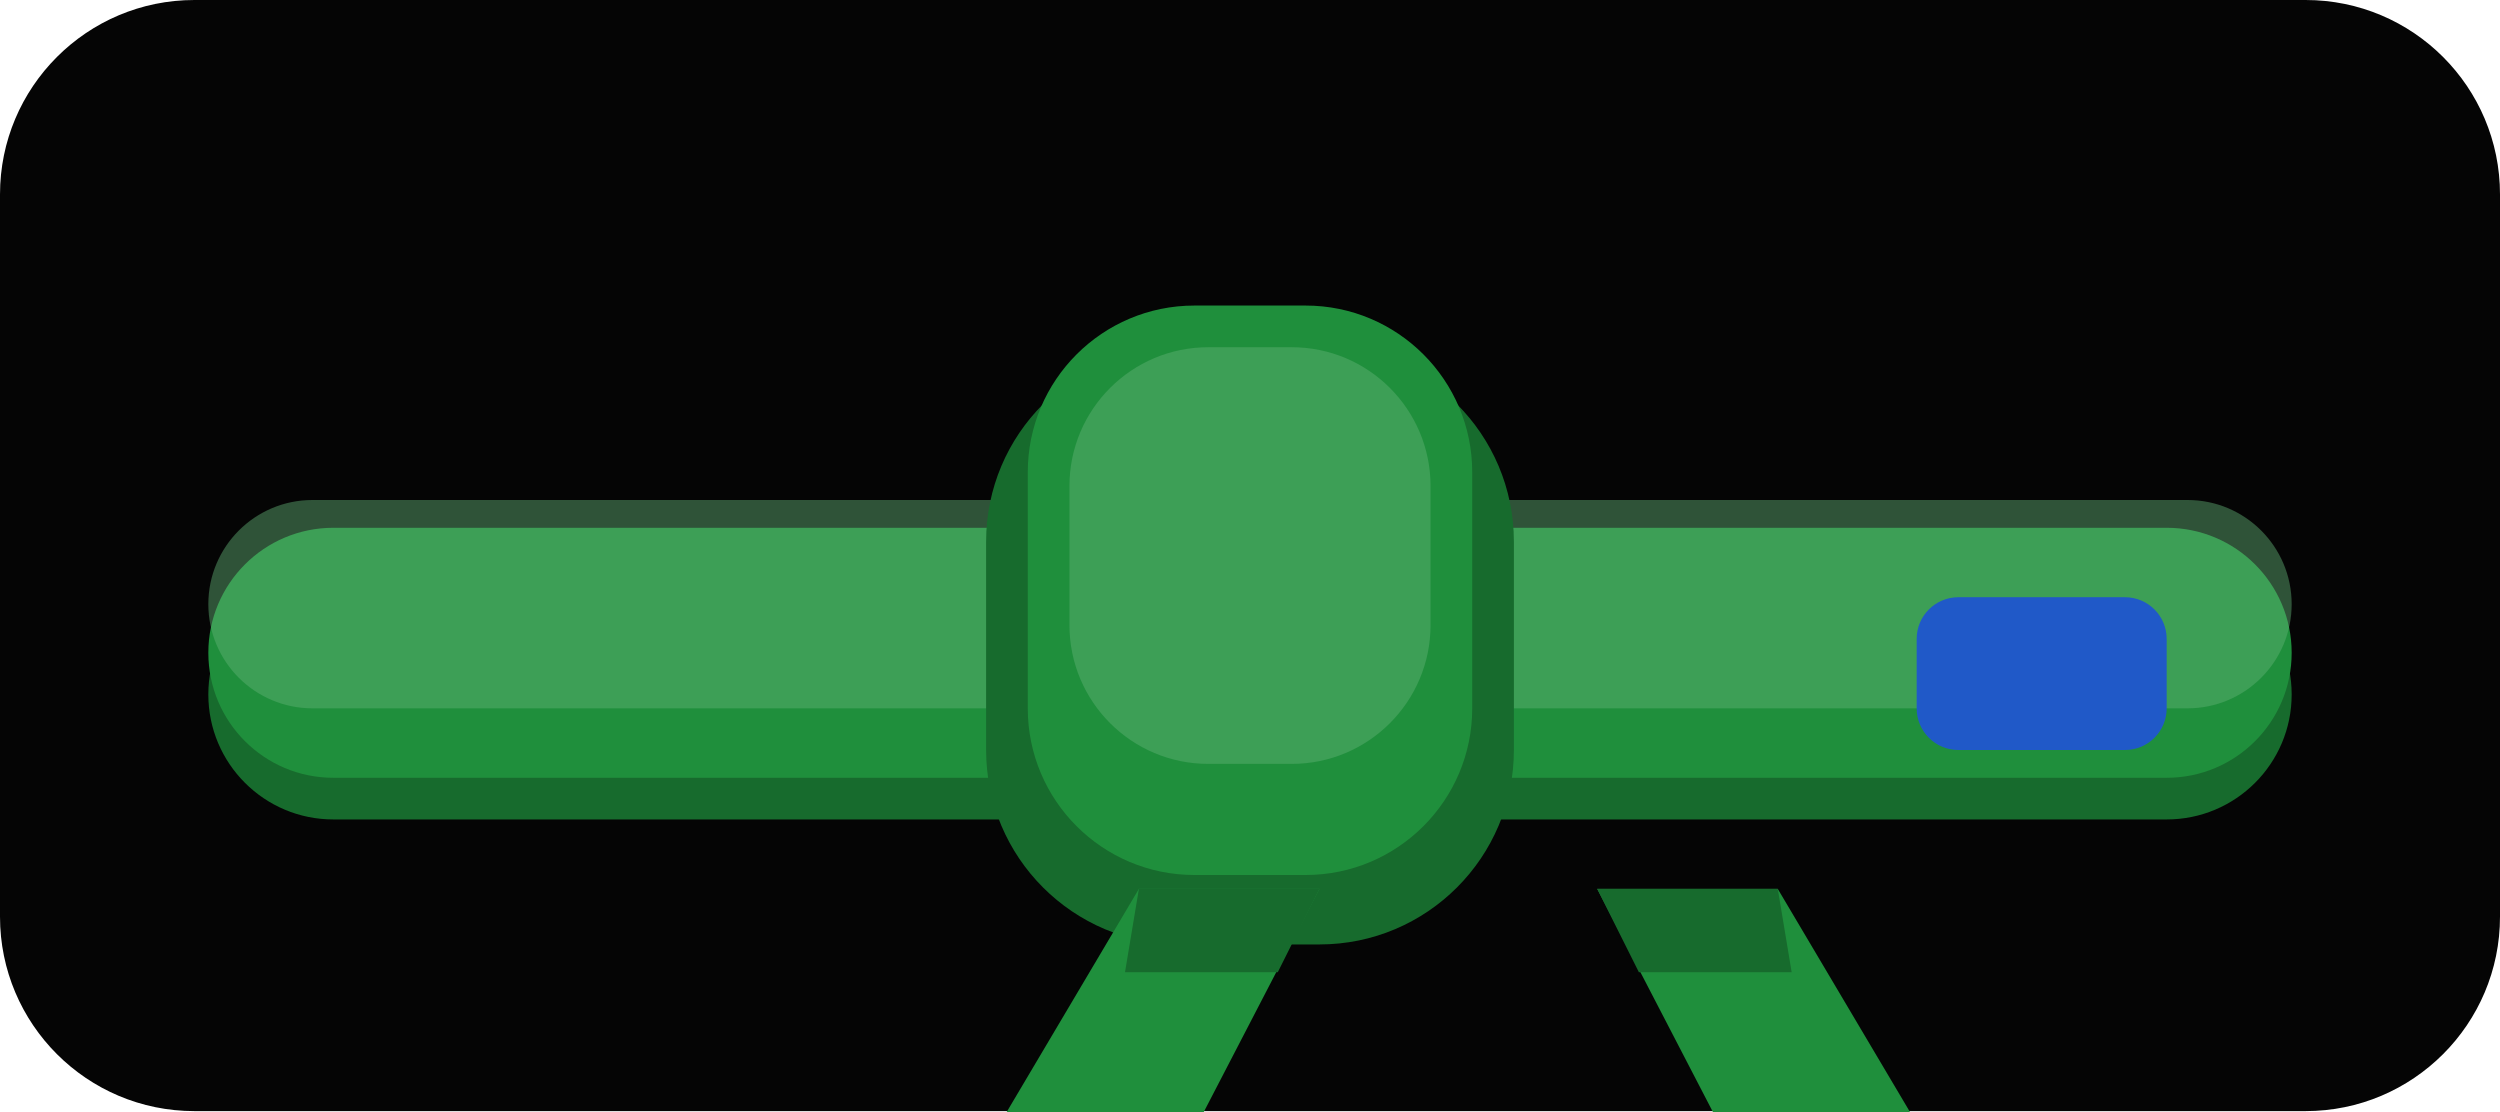
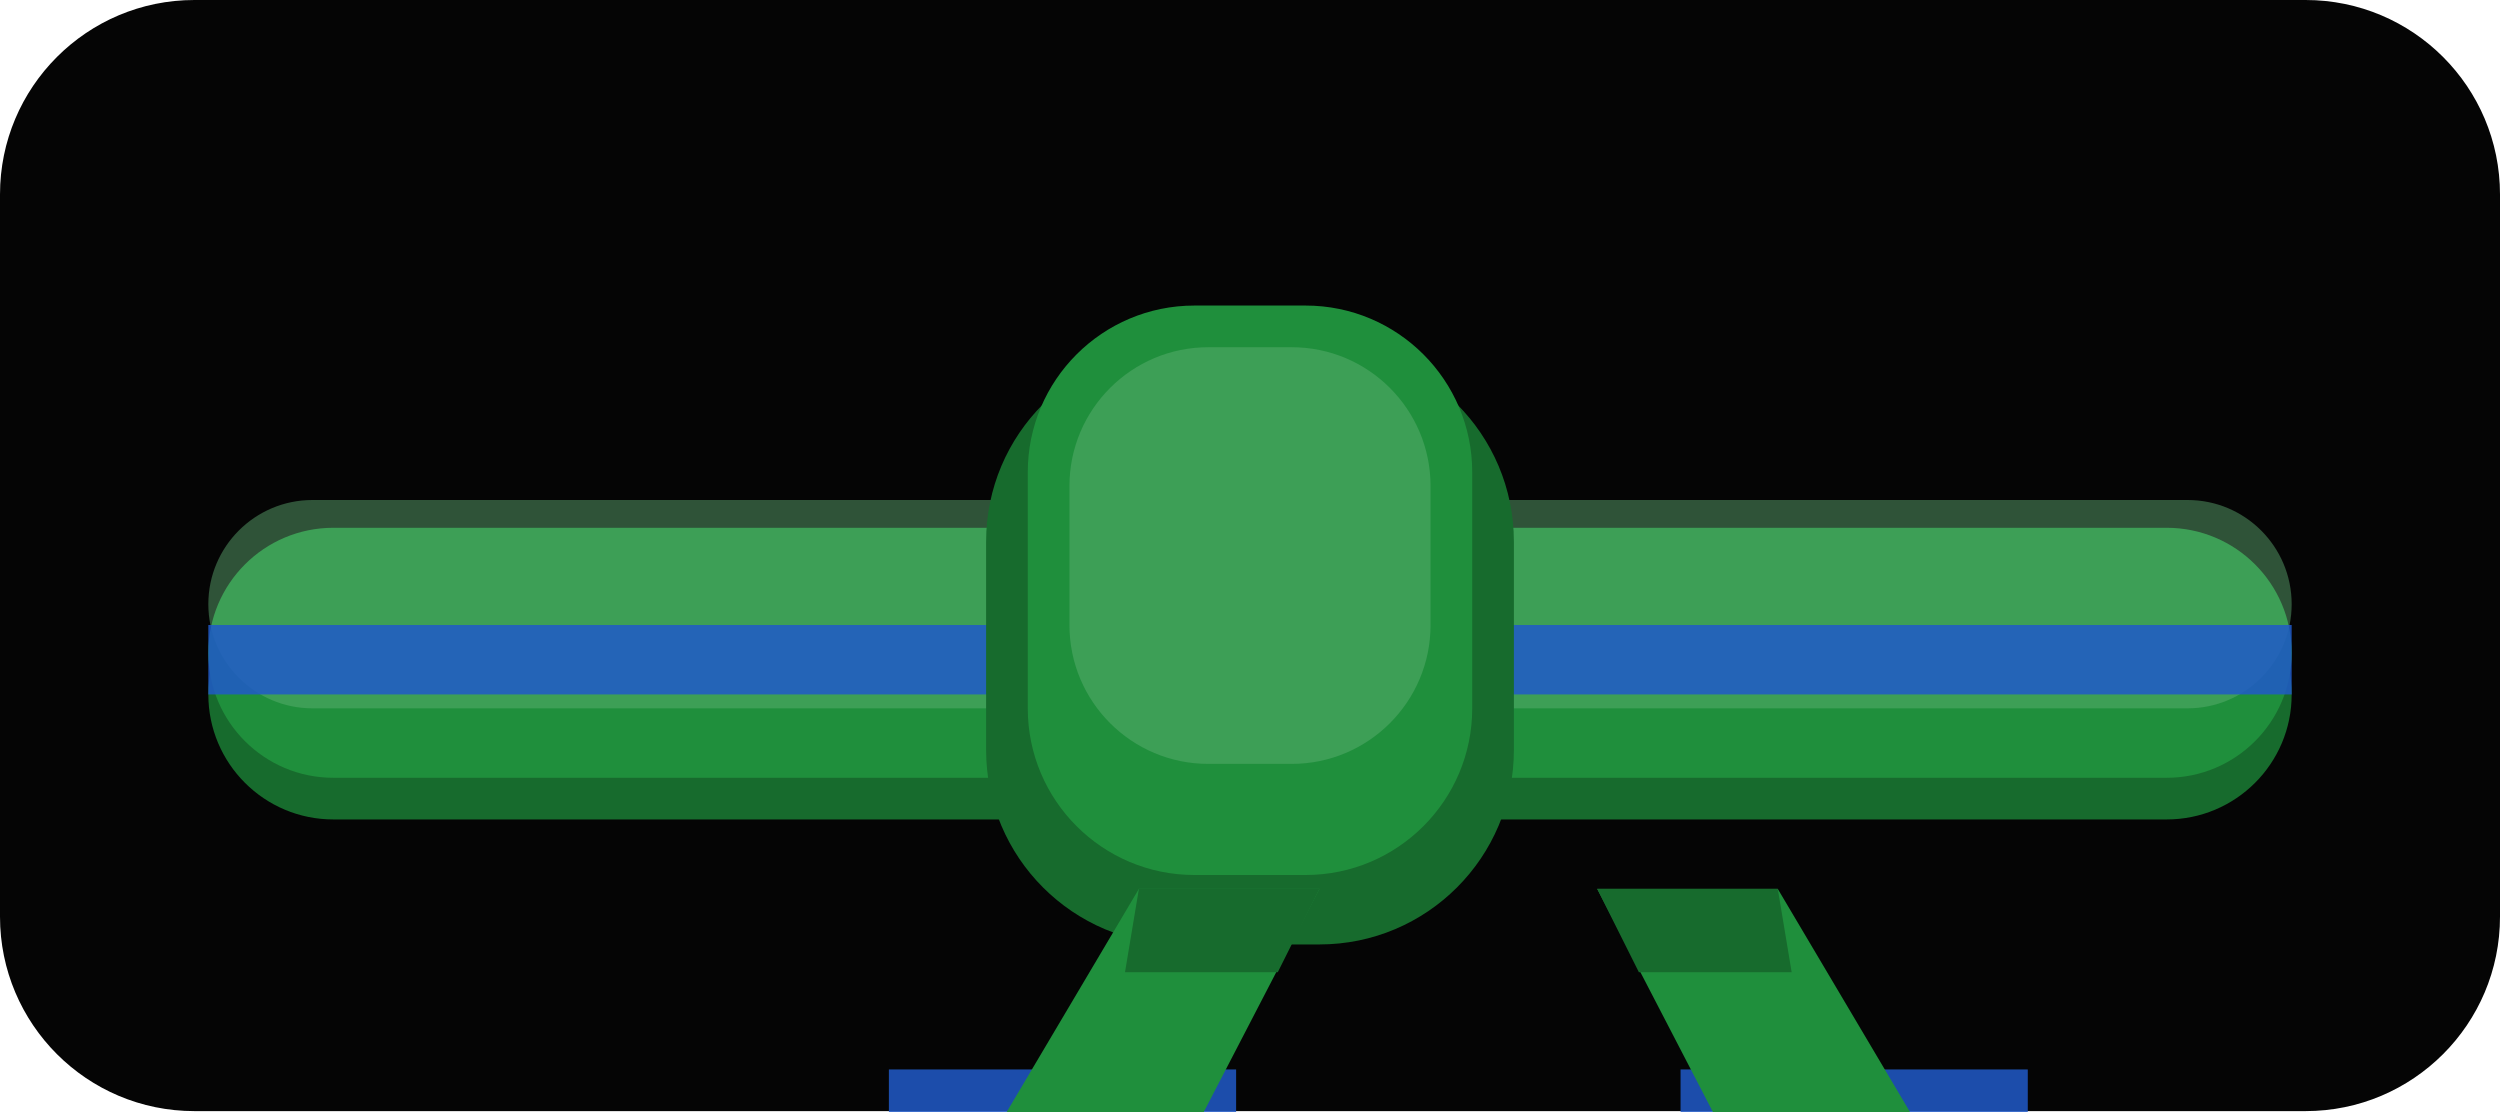
<svg xmlns="http://www.w3.org/2000/svg" width="360" height="160" viewBox="0 0 360 160">
  <rect width="360" height="160" rx="28" fill="#050505" />
  <g transform="translate(30,32)">
    <rect x="0" y="50" width="300" height="36" rx="18" fill="#176B2D" />
    <rect x="0" y="44" width="300" height="36" rx="18" fill="#1f8f3c" />
    <rect x="0" y="40" width="300" height="30" rx="15" fill="#62B176" opacity="0.45" />
+     <rect x="0" y="58" width="300" height="10" fill="#2059c8" opacity="0.85" />
+     <rect x="134" y="34" width="52" height="22" rx="10" fill="#2059c8" opacity="0.95" />
+     <rect x="98" y="122" width="50" height="10" fill="#2059c8" opacity="0.85" />
+     <rect x="212" y="122" width="50" height="10" fill="#2059c8" opacity="0.85" />
    <rect x="112" y="18" width="76" height="86" rx="28" fill="#176B2D" />
    <rect x="118" y="12" width="64" height="82" rx="24" fill="#1f8f3c" />
    <rect x="124" y="18" width="52" height="60" rx="20" fill="#62B176" opacity="0.45" />
    <path d="M134 96 L102 150 L132 150 L160 96 Z" fill="#1f8f3c" />
    <path d="M226 96 L258 150 L228 150 L200 96 Z" fill="#1f8f3c" />
    <path d="M134 96 L132 108 L154 108 L160 96 Z" fill="#176B2D" />
    <path d="M226 96 L228 108 L206 108 L200 96 Z" fill="#176B2D" />
-     <rect x="246" y="54" width="36" height="22" rx="6" fill="#2059c8" />
  </g>
</svg>
